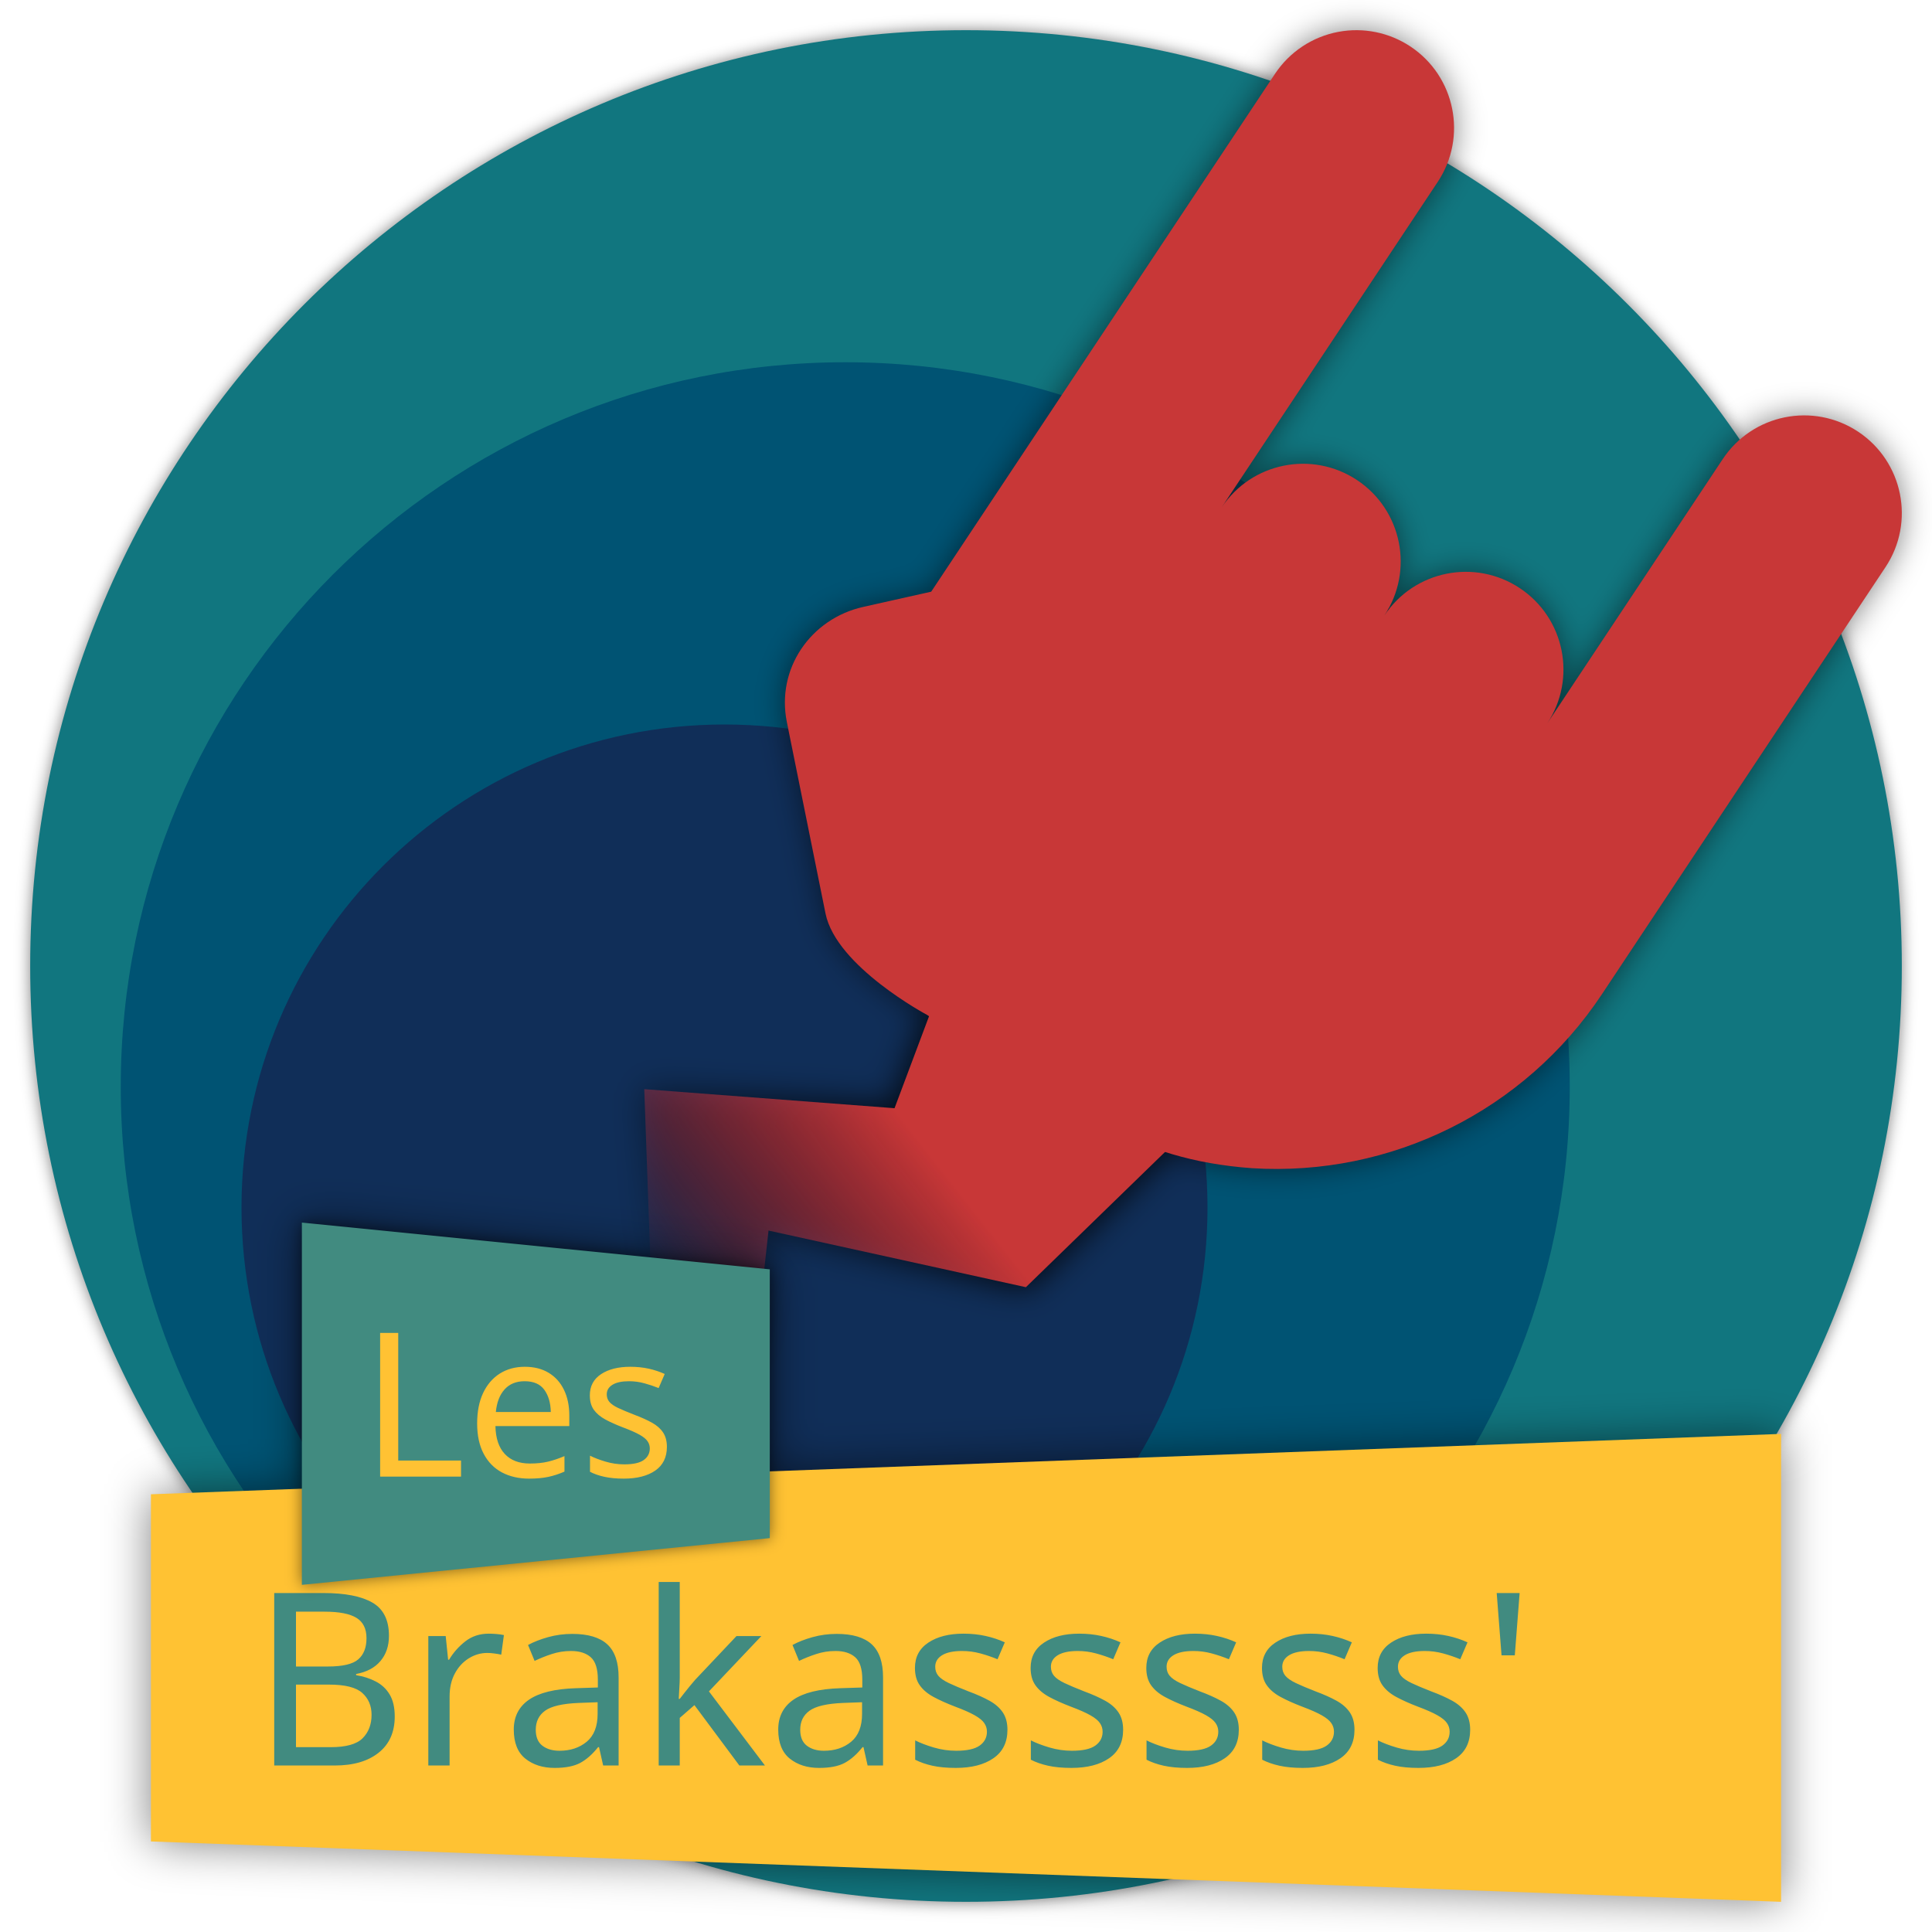
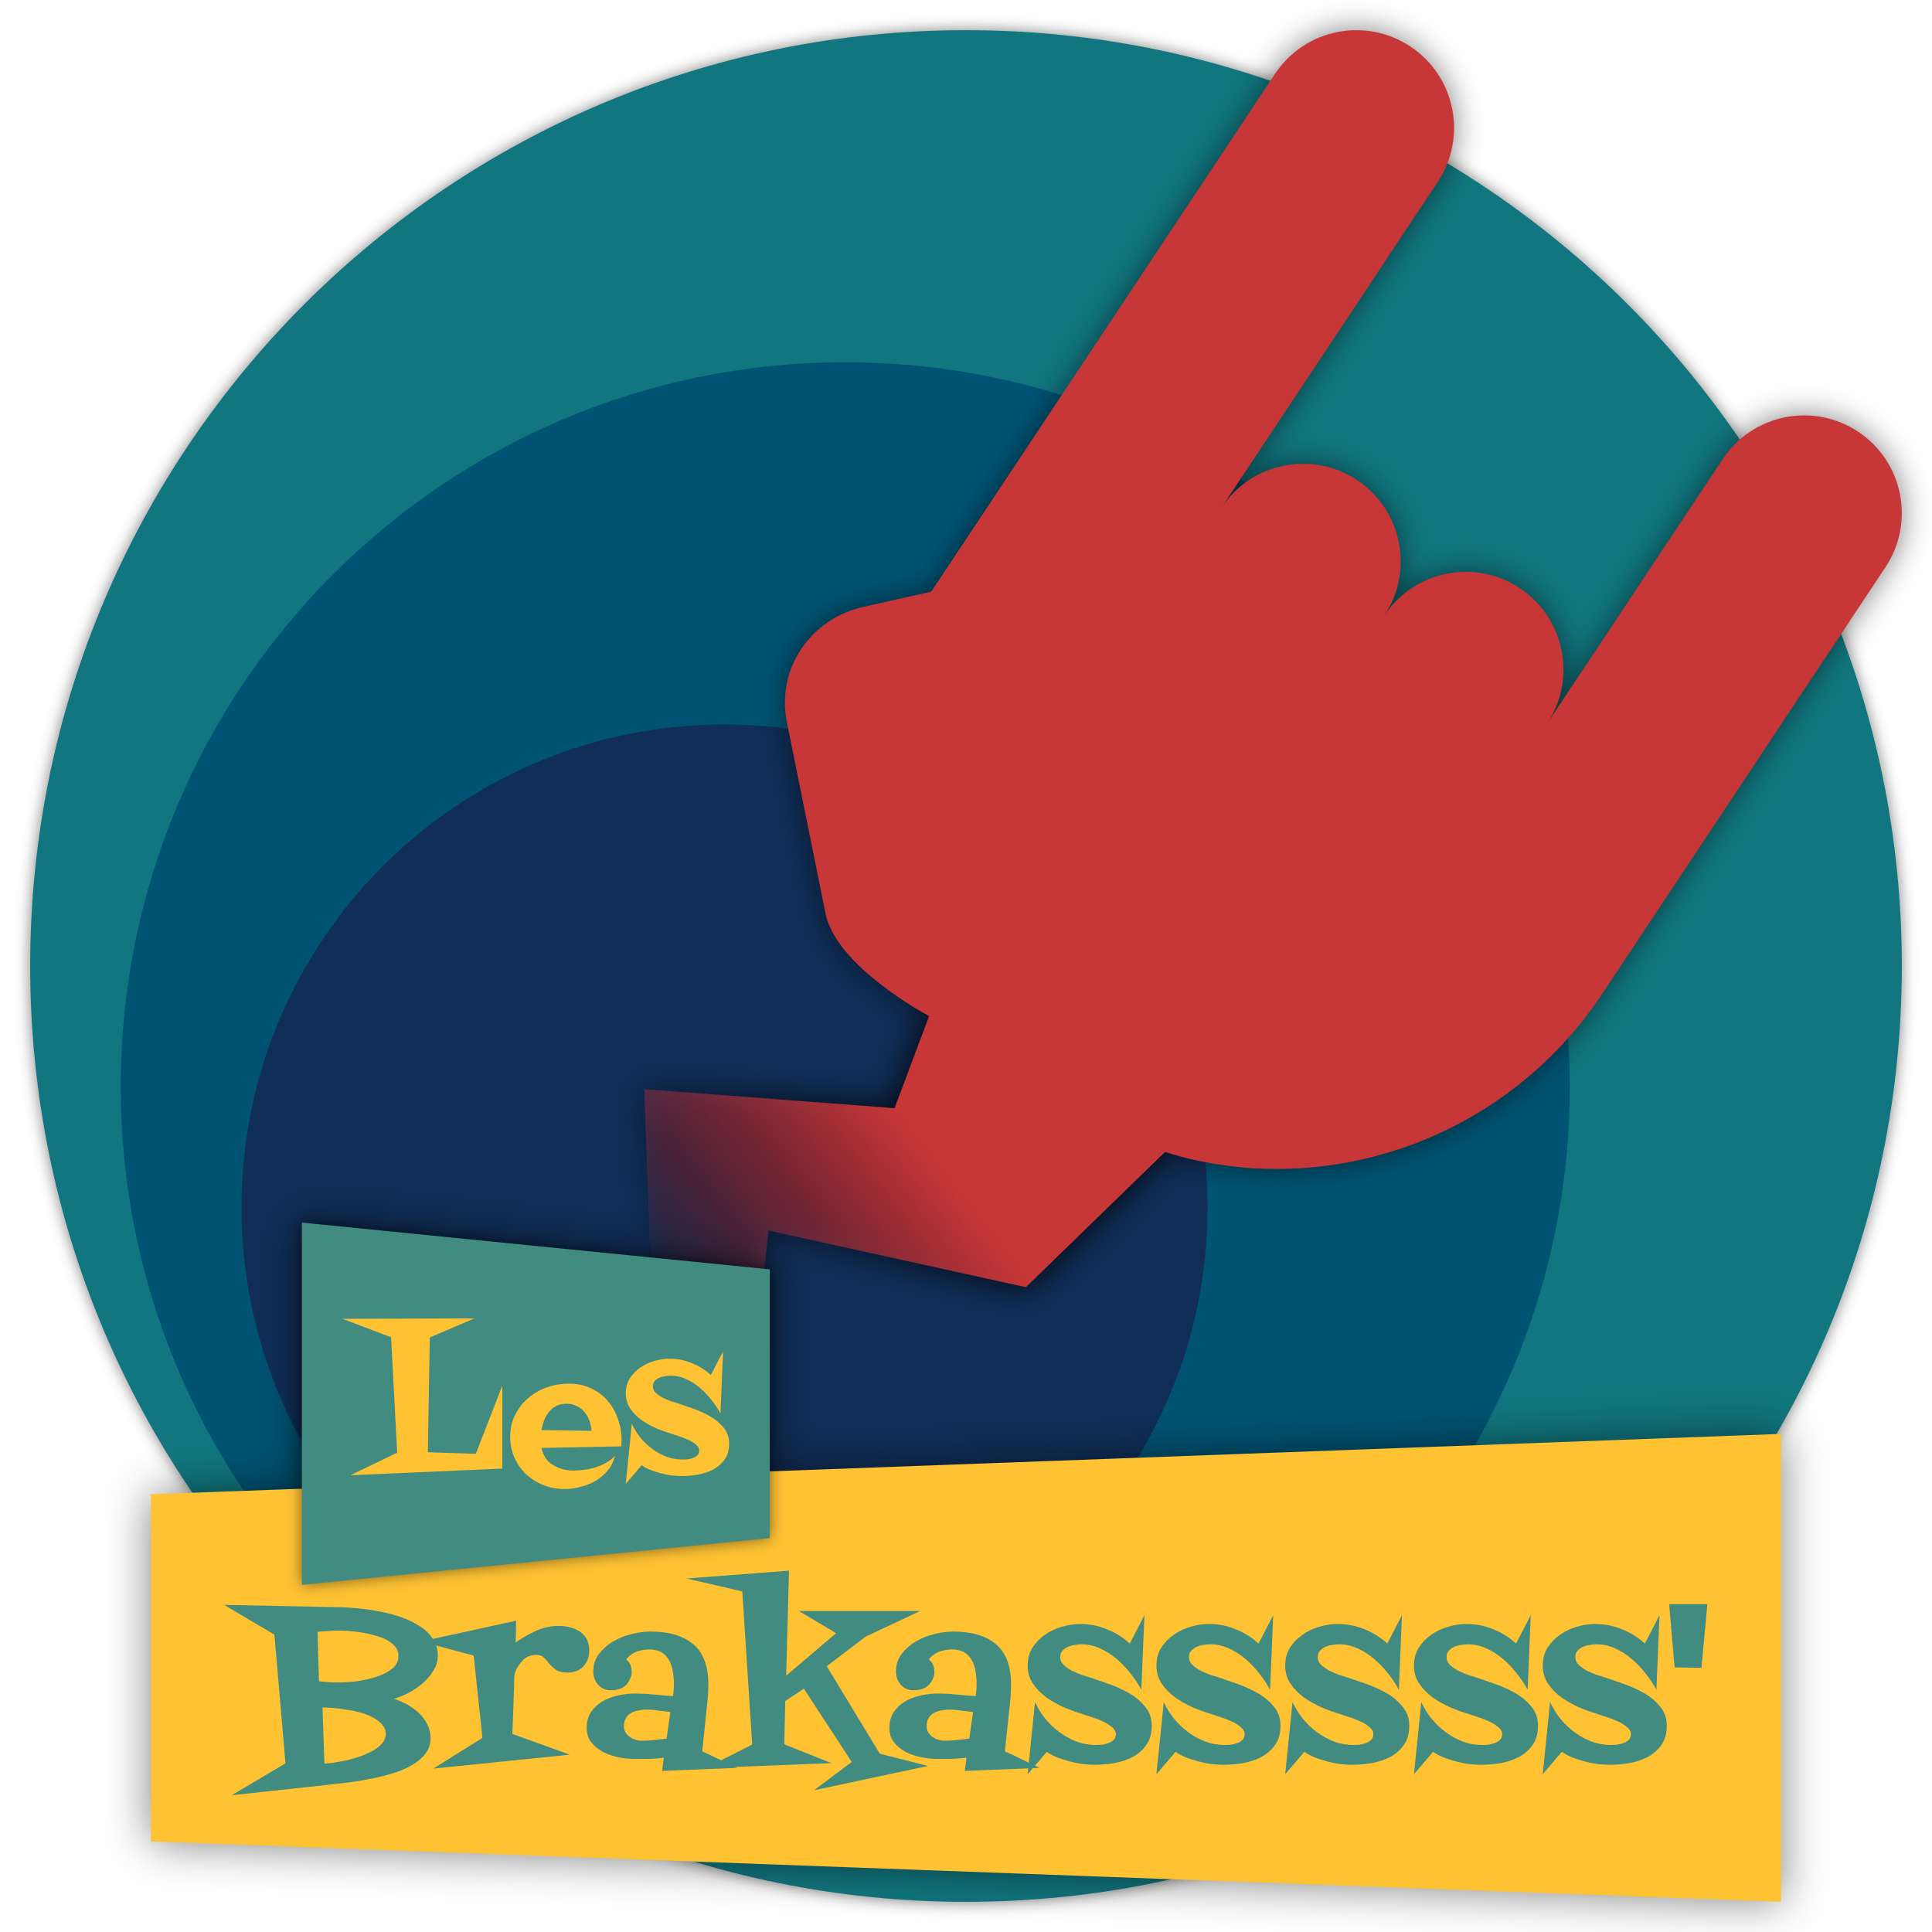
- <svg xmlns="http://www.w3.org/2000/svg" xmlns:xlink="http://www.w3.org/1999/xlink" width="512" height="512" viewBox="0 0 512 512" version="1.1" id="svg8">
+ <svg xmlns="http://www.w3.org/2000/svg" xmlns:xlink="http://www.w3.org/1999/xlink" id="svg8" version="1.1" viewBox="0 0 512 512" height="512" width="512">
  <defs id="defs2">
    <linearGradient id="linearGradient1096">
-       <stop style="stop-color:#c83737;stop-opacity:1" offset="0" id="stop1092" />
-       <stop style="stop-color:#ba293d;stop-opacity:0;" offset="1" id="stop1094" />
+       <stop id="stop1092" offset="0" style="stop-color:#c83737;stop-opacity:1" />
+       <stop id="stop1094" offset="1" style="stop-color:#ba293d;stop-opacity:0;" />
    </linearGradient>
-     <linearGradient xlink:href="#linearGradient1096" id="linearGradient1098" x1="237.06" y1="293.69" x2="172.718" y2="344.322" gradientUnits="userSpaceOnUse" />
-     <filter style="color-interpolation-filters:sRGB" id="elevation-2">
-       <feFlood flood-opacity="0.5" flood-color="rgb(0,0,0)" result="flood" id="feFlood1161" />
-       <feComposite in="flood" in2="SourceGraphic" operator="in" result="composite1" id="feComposite1163" />
-       <feGaussianBlur in="composite1" stdDeviation="2" result="blur" id="feGaussianBlur1165" />
-       <feOffset dx="1.38778e-016" dy="2.77556e-017" result="offset" id="feOffset1167" />
-       <feComposite in="SourceGraphic" in2="offset" operator="over" result="composite2" id="feComposite1169" />
+     <linearGradient gradientUnits="userSpaceOnUse" y2="344.322" x2="172.718" y1="293.69" x1="237.06" id="linearGradient1098" xlink:href="#linearGradient1096" />
+     <filter id="elevation-2" style="color-interpolation-filters:sRGB">
+       <feFlood id="feFlood1161" result="flood" flood-color="rgb(0,0,0)" flood-opacity="0.5" />
+       <feComposite id="feComposite1163" result="composite1" operator="in" in2="SourceGraphic" in="flood" />
+       <feGaussianBlur id="feGaussianBlur1165" result="blur" stdDeviation="2" in="composite1" />
+       <feOffset id="feOffset1167" result="offset" dy="2.77556e-017" dx="1.38778e-016" />
+       <feComposite id="feComposite1169" result="composite2" operator="over" in2="offset" in="SourceGraphic" />
    </filter>
-     <filter style="color-interpolation-filters:sRGB" id="elevation-4">
-       <feFlood flood-opacity="0.5" flood-color="rgb(0,0,0)" result="flood" id="feFlood1197" />
-       <feComposite in="flood" in2="SourceGraphic" operator="in" result="composite1" id="feComposite1199" />
-       <feGaussianBlur in="composite1" stdDeviation="4" result="blur" id="feGaussianBlur1201" />
-       <feOffset dx="1.38778e-016" dy="2.77556e-017" result="offset" id="feOffset1203" />
-       <feComposite in="SourceGraphic" in2="offset" operator="over" result="composite2" id="feComposite1205" />
+     <filter id="elevation-4" style="color-interpolation-filters:sRGB">
+       <feFlood id="feFlood1197" result="flood" flood-color="rgb(0,0,0)" flood-opacity="0.5" />
+       <feComposite id="feComposite1199" result="composite1" operator="in" in2="SourceGraphic" in="flood" />
+       <feGaussianBlur id="feGaussianBlur1201" result="blur" stdDeviation="4" in="composite1" />
+       <feOffset id="feOffset1203" result="offset" dy="2.77556e-017" dx="1.38778e-016" />
+       <feComposite id="feComposite1205" result="composite2" operator="over" in2="offset" in="SourceGraphic" />
    </filter>
-     <filter style="color-interpolation-filters:sRGB" id="elevation-6">
-       <feFlood flood-opacity="0.5" flood-color="rgb(0,0,0)" result="flood" id="feFlood1221" />
-       <feComposite in="flood" in2="SourceGraphic" operator="in" result="composite1" id="feComposite1223" />
-       <feGaussianBlur in="composite1" stdDeviation="6" result="blur" id="feGaussianBlur1225" />
-       <feOffset dx="1.38778e-016" dy="2.77556e-017" result="offset" id="feOffset1227" />
-       <feComposite in="SourceGraphic" in2="offset" operator="over" result="composite2" id="feComposite1229" />
+     <filter id="elevation-6" style="color-interpolation-filters:sRGB">
+       <feFlood id="feFlood1221" result="flood" flood-color="rgb(0,0,0)" flood-opacity="0.5" />
+       <feComposite id="feComposite1223" result="composite1" operator="in" in2="SourceGraphic" in="flood" />
+       <feGaussianBlur id="feGaussianBlur1225" result="blur" stdDeviation="6" in="composite1" />
+       <feOffset id="feOffset1227" result="offset" dy="2.77556e-017" dx="1.38778e-016" />
+       <feComposite id="feComposite1229" result="composite2" operator="over" in2="offset" in="SourceGraphic" />
    </filter>
  </defs>
-   <g id="background" style="filter:url(#elevation-2)">
-     <circle r="248" cy="256" cx="256" id="circle-1" style="fill:#11767f;fill-opacity:1;stroke:none;stroke-width:8;stroke-linecap:round;stroke-linejoin:round;stroke-miterlimit:4;stroke-dasharray:none;stroke-opacity:1;paint-order:markers stroke fill" />
-     <circle r="192" cy="288" cx="224" id="circle-2" style="fill:#005373;fill-opacity:1;stroke:none;stroke-width:8;stroke-linecap:round;stroke-linejoin:round;stroke-miterlimit:4;stroke-dasharray:none;stroke-opacity:1;paint-order:markers stroke fill" />
-     <circle r="128" cy="320" cx="192" id="circle-3" style="fill:#102e58;fill-opacity:1;stroke:none;stroke-width:8;stroke-linecap:round;stroke-linejoin:round;stroke-miterlimit:4;stroke-dasharray:none;stroke-opacity:1;paint-order:markers stroke fill" />
+   <g style="filter:url(#elevation-2)" id="background">
+     <circle style="fill:#11767f;fill-opacity:1;stroke:none;stroke-width:8;stroke-linecap:round;stroke-linejoin:round;stroke-miterlimit:4;stroke-dasharray:none;stroke-opacity:1;paint-order:markers stroke fill" id="circle-1" cx="256" cy="256" r="248" />
+     <circle style="fill:#005373;fill-opacity:1;stroke:none;stroke-width:8;stroke-linecap:round;stroke-linejoin:round;stroke-miterlimit:4;stroke-dasharray:none;stroke-opacity:1;paint-order:markers stroke fill" id="circle-2" cx="224" cy="288" r="192" />
+     <circle style="fill:#102e58;fill-opacity:1;stroke:none;stroke-width:8;stroke-linecap:round;stroke-linejoin:round;stroke-miterlimit:4;stroke-dasharray:none;stroke-opacity:1;paint-order:markers stroke fill" id="circle-3" cx="192" cy="320" r="128" />
  </g>
-   <g id="brakasssss-horns" style="filter:url(#elevation-4)">
-     <path id="arm" d="m 249.151,261.457 64.196,39.352 -41.475,40.313 -68.203,-15.007 -3.598,32.562 -48.084,26.064 -14.356,-14.356 35.087,-26.064 -1.983,-55.682 66.326,5.05 z" style="fill:url(#linearGradient1098);fill-opacity:1;stroke:none;stroke-width:8.664;stroke-linecap:round;stroke-linejoin:round;stroke-miterlimit:4;stroke-dasharray:none;stroke-opacity:1;paint-order:markers stroke fill;filter:url(#elevation-4)" />
-     <path id="hand" d="m 354.697,8.441 a 25.887,25.887 0 0 0 -16.811,11.126 l -57.272,86.268 -33.837,50.965 -18.009,4.034 c -13.994,3.137 -23.089,16.442 -20.249,30.5 l 10.25,50.749 c 2.839,14.058 26.901,26.87 26.901,26.87 38.414,25.504 55.073,38.364 86.102,40.634 36.922,2.31 72.272,-15.254 92.734,-46.074 l 28.636,-43.132 46.537,-70.089 a 25.887,25.887 0 0 0 -7.248,-35.884 25.887,25.887 0 0 0 -35.884,7.248 l -46.537,70.089 a 25.887,25.887 0 0 0 -7.248,-35.884 25.887,25.887 0 0 0 -35.884,7.248 25.887,25.887 0 0 0 -7.248,-35.884 25.887,25.887 0 0 0 -35.884,7.248 L 381.018,48.203 A 25.887,25.887 0 0 0 373.77,12.319 25.887,25.887 0 0 0 354.697,8.441 Z" style="fill:#c83737;fill-opacity:1;stroke:none;stroke-width:6.472;stroke-linecap:round;stroke-linejoin:round;stroke-miterlimit:4;stroke-dasharray:none;stroke-opacity:1;paint-order:markers stroke fill" />
+   <g style="filter:url(#elevation-4)" id="brakasssss-horns">
+     <path style="fill:url(#linearGradient1098);fill-opacity:1;stroke:none;stroke-width:8.664;stroke-linecap:round;stroke-linejoin:round;stroke-miterlimit:4;stroke-dasharray:none;stroke-opacity:1;paint-order:markers stroke fill;filter:url(#elevation-4)" d="m 249.151,261.457 64.196,39.352 -41.475,40.313 -68.203,-15.007 -3.598,32.562 -48.084,26.064 -14.356,-14.356 35.087,-26.064 -1.983,-55.682 66.326,5.05 z" id="arm" />
+     <path style="fill:#c83737;fill-opacity:1;stroke:none;stroke-width:6.472;stroke-linecap:round;stroke-linejoin:round;stroke-miterlimit:4;stroke-dasharray:none;stroke-opacity:1;paint-order:markers stroke fill" d="m 354.697,8.441 a 25.887,25.887 0 0 0 -16.811,11.126 l -57.272,86.268 -33.837,50.965 -18.009,4.034 c -13.994,3.137 -23.089,16.442 -20.249,30.5 l 10.25,50.749 c 2.839,14.058 26.901,26.87 26.901,26.87 38.414,25.504 55.073,38.364 86.102,40.634 36.922,2.31 72.272,-15.254 92.734,-46.074 l 28.636,-43.132 46.537,-70.089 a 25.887,25.887 0 0 0 -7.248,-35.884 25.887,25.887 0 0 0 -35.884,7.248 l -46.537,70.089 a 25.887,25.887 0 0 0 -7.248,-35.884 25.887,25.887 0 0 0 -35.884,7.248 25.887,25.887 0 0 0 -7.248,-35.884 25.887,25.887 0 0 0 -35.884,7.248 L 381.018,48.203 A 25.887,25.887 0 0 0 373.77,12.319 25.887,25.887 0 0 0 354.697,8.441 Z" id="hand" />
  </g>
-   <g id="band-name" style="filter:url(#elevation-6)">
-     <path id="brakasssss-frame" d="M 40,396 472,380 V 504 L 40,488 Z" style="fill:#ffc233;fill-opacity:1;stroke:none;stroke-width:8.036;stroke-linecap:round;stroke-linejoin:round;stroke-miterlimit:4;stroke-dasharray:none;stroke-opacity:1;paint-order:markers stroke fill" />
-     <text id="brakasssss-text" y="467.875" x="66.469" style="font-style:normal;font-variant:normal;font-weight:normal;font-stretch:normal;font-size:64px;line-height:1.25px;font-family:'Fontdiner Swanky';-inkscape-font-specification:'Fontdiner Swanky';letter-spacing:0px;word-spacing:0px;fill:#418b80;fill-opacity:1;stroke:none" xml:space="preserve">
-       <tspan y="467.875" x="66.469" id="tspan1141">Brakasssss'</tspan>
-     </text>
-     <path id="les-frame" d="M 204,336.387 80,324 v 96 l 124,-12.387 z" style="fill:#418b80;fill-opacity:1;stroke:none;stroke-width:3.563;stroke-linecap:round;stroke-linejoin:round;stroke-miterlimit:4;stroke-dasharray:none;stroke-opacity:1;paint-order:markers stroke fill;filter:url(#elevation-2)" />
-     <text id="les-text" y="391.323" x="95.568" style="font-style:normal;font-variant:normal;font-weight:normal;font-stretch:normal;font-size:64px;line-height:1.25px;font-family:'Fontdiner Swanky';-inkscape-font-specification:'Fontdiner Swanky';letter-spacing:0px;word-spacing:0px;fill:#ffc233;fill-opacity:1;stroke:none" xml:space="preserve">
-       <tspan style="font-size:53.333px" y="391.323" x="95.568" id="tspan1137">Les</tspan>
-     </text>
+   <g style="filter:url(#elevation-6)" id="band-name">
+     <path style="fill:#ffc233;fill-opacity:1;stroke:none;stroke-width:8.036;stroke-linecap:round;stroke-linejoin:round;stroke-miterlimit:4;stroke-dasharray:none;stroke-opacity:1;paint-order:markers stroke fill" d="M 40,396 472,380 V 504 L 40,488 Z" id="brakasssss-frame" />
+     <g style="font-style:normal;font-variant:normal;font-weight:normal;font-stretch:normal;font-size:64px;line-height:1.25px;font-family:'Fontdiner Swanky';-inkscape-font-specification:'Fontdiner Swanky';letter-spacing:0px;word-spacing:0px;fill:#418b80;fill-opacity:1;stroke:none" id="brakasssss-text" aria-label="Brakasssss'">
+       <path id="path872" d="m 116.031,438.812 q 0,2.062 -1.188,3.938 -1.125,1.875 -2.875,3.375 -1.75,1.5 -3.812,2.562 -2.062,1.062 -3.812,1.5 1.75,0.562 3.5,1.5 1.75,0.938 3.125,2.25 1.438,1.312 2.25,3 0.875,1.688 0.875,3.75 0,2.5 -1.562,4.312 -1.5,1.812 -4,3.125 -2.438,1.312 -5.5,2.125 -3,0.875 -6.062,1.375 -3,0.562 -5.688,0.875 -2.688,0.312 -4.375,0.5 l -25.5,2.75 14.25,-8.438 -2.938,-34.125 -13.312,-7.875 31.125,0.625 q 1.875,0.062 4.5,0.312 2.688,0.25 5.5,0.812 2.812,0.5 5.562,1.438 2.812,0.938 5,2.375 2.25,1.375 3.562,3.375 1.375,1.938 1.375,4.562 z m -10.438,0 q 0,-1.438 -0.875,-2.438 -0.875,-1.062 -2.312,-1.812 -1.438,-0.75 -3.188,-1.188 -1.688,-0.5 -3.438,-0.75 -1.75,-0.312 -3.25,-0.375 -1.5,-0.125 -2.438,-0.125 -1.5,0 -3,0.125 -1.5,0.062 -2.938,0.188 l 0.375,13.125 q 1.312,0.125 2.625,0.25 1.375,0.062 2.688,0.062 1.5,0 4.125,-0.25 2.625,-0.312 5.188,-1.062 2.625,-0.75 4.5,-2.125 1.938,-1.375 1.938,-3.625 z m -3.375,20.688 q 0,-1.438 -1,-2.5 -0.938,-1.125 -2.438,-1.875 -1.5,-0.812 -3.375,-1.312 -1.875,-0.5 -3.75,-0.75 -1.812,-0.312 -3.438,-0.438 -1.562,-0.125 -2.562,-0.125 h -0.188 l 0.5,14.875 q 0.938,-0.062 2.5,-0.25 1.625,-0.25 3.438,-0.625 1.812,-0.438 3.625,-1.062 1.875,-0.688 3.312,-1.5 1.5,-0.875 2.438,-1.938 0.938,-1.125 0.938,-2.5 z" />
+       <path id="path874" d="m 156.156,437.375 q 0,2.562 -1.562,4.25 -1.562,1.625 -4.188,1.625 -1.938,0 -3,-0.688 -1.062,-0.75 -1.812,-1.625 -0.688,-0.938 -1.438,-1.625 -0.688,-0.75 -2,-0.75 -2.312,0 -3.688,1.5 -1.375,1.438 -2.062,3.438 -0.062,0.125 -0.125,1.188 0,1.062 -0.062,2.688 -0.062,1.625 -0.125,3.562 -0.062,1.938 -0.125,3.688 -0.062,1.75 -0.125,3.125 -0.062,1.312 -0.062,1.75 l 15.188,5.5 -36.125,3.688 q 3.25,-2.062 6.5,-4.062 3.25,-2.062 6.5,-4.062 l -2.312,-21.812 -13.938,-3.75 25.188,-5.5 -0.125,5.75 q 2.625,-1.812 5.375,-3.062 2.812,-1.312 6.188,-1.312 1.125,0 2.312,0.25 1.188,0.25 2.25,0.75 1.062,0.5 1.875,1.375 0.812,0.812 1.188,2 0.312,1.125 0.312,2.125 z" />
+       <path id="path876" d="m 195.281,468.5 -19.812,0.812 0.438,-3.5 q -2,0.25 -4,0.312 -2,0 -4,0 -1.812,0 -4,-0.438 -2.188,-0.438 -4.062,-1.375 -1.875,-1 -3.125,-2.562 -1.25,-1.562 -1.25,-3.812 0,-2.5 1.188,-4.25 1.188,-1.75 3,-2.812 1.875,-1.062 4.125,-1.562 2.25,-0.5 4.375,-0.5 2.625,0 5.125,0.25 2.5,0.25 5.062,0.438 0.125,-0.812 0.188,-1.625 0.062,-0.875 0.062,-1.75 0,-1.688 -0.312,-3.312 -0.25,-1.625 -1,-2.875 -0.688,-1.312 -2,-2.062 -1.25,-0.75 -3.25,-0.75 -1.875,0 -3.438,0.625 -1.5,0.562 -2.688,2 0.875,0.688 1.188,1.562 0.312,0.812 0.312,1.875 v 0.375 q -0.938,4.375 -5.5,4.375 -2.062,0 -3.375,-1.438 -1.312,-1.5 -1.312,-3.5 0,-2.75 1.562,-4.75 1.562,-2 3.812,-3.312 2.312,-1.312 4.938,-1.938 2.688,-0.625 4.938,-0.625 7.188,0 11.188,3.312 4.062,3.312 4.062,10.812 0,0.812 -0.062,1.625 0,0.812 -0.062,1.625 l -1.5,14.375 q 2.375,1.062 4.625,2.188 2.25,1.125 4.562,2.188 z m -17.625,-14.812 q -1.625,-0.188 -3.25,-0.375 -1.625,-0.25 -3.25,-0.25 -1.062,0 -2.125,0.25 -1,0.188 -1.875,0.688 -0.812,0.5 -1.312,1.375 -0.5,0.812 -0.5,2.062 0,0.938 0.438,1.688 0.438,0.688 1.125,1.188 0.75,0.5 1.562,0.75 0.875,0.25 1.688,0.25 1.625,0 3.25,-0.188 1.688,-0.188 3.25,-0.375 z" />
+       <path id="path878" d="m 245.906,468 -30.188,6.438 10,-7.5 -12.688,-19.438 -4.938,3.312 -0.25,11.438 12.5,5 -33.312,1.312 12.312,-6.25 -2.625,-40.562 -14.75,-3.438 27.125,-2.062 -0.75,27.812 13.25,-11.25 -9.875,-5.875 h 32.125 l -14.375,6.75 -10.375,7.875 14.062,23.188 z" />
+       <path id="path880" d="m 275.5,468.5 -19.812,0.812 0.438,-3.5 q -2,0.25 -4,0.312 -2,0 -4,0 -1.812,0 -4,-0.438 -2.188,-0.438 -4.062,-1.375 -1.875,-1 -3.125,-2.562 -1.25,-1.562 -1.25,-3.812 0,-2.5 1.188,-4.25 1.188,-1.75 3,-2.812 1.875,-1.062 4.125,-1.562 2.25,-0.5 4.375,-0.5 2.625,0 5.125,0.25 2.5,0.25 5.062,0.438 0.125,-0.812 0.188,-1.625 0.062,-0.875 0.062,-1.75 0,-1.688 -0.312,-3.312 -0.25,-1.625 -1,-2.875 -0.688,-1.312 -2,-2.062 -1.25,-0.75 -3.25,-0.75 -1.875,0 -3.438,0.625 -1.5,0.562 -2.688,2 0.875,0.688 1.188,1.562 0.312,0.812 0.312,1.875 v 0.375 q -0.938,4.375 -5.5,4.375 -2.062,0 -3.375,-1.438 -1.312,-1.5 -1.312,-3.5 0,-2.75 1.562,-4.75 1.562,-2 3.812,-3.312 2.312,-1.312 4.938,-1.938 2.688,-0.625 4.938,-0.625 7.188,0 11.188,3.312 4.062,3.312 4.062,10.812 0,0.812 -0.062,1.625 0,0.812 -0.062,1.625 l -1.5,14.375 q 2.375,1.062 4.625,2.188 2.25,1.125 4.562,2.188 z m -17.625,-14.812 q -1.625,-0.188 -3.25,-0.375 -1.625,-0.25 -3.25,-0.25 -1.062,0 -2.125,0.25 -1,0.188 -1.875,0.688 -0.812,0.5 -1.312,1.375 -0.5,0.812 -0.5,2.062 0,0.938 0.438,1.688 0.438,0.688 1.125,1.188 0.75,0.5 1.562,0.75 0.875,0.25 1.688,0.25 1.625,0 3.25,-0.188 1.688,-0.188 3.25,-0.375 z" />
+       <path id="path882" d="m 305.219,457.312 q 0,3.125 -1.438,5.125 -1.438,2 -3.625,3.188 -2.188,1.125 -4.875,1.625 -2.688,0.438 -5.188,0.438 -1.438,0 -3.188,-0.188 -1.688,-0.25 -3.375,-0.688 -1.688,-0.438 -3.312,-1.062 -1.562,-0.625 -2.812,-1.5 l -5.062,5.938 1.938,-19.125 q 1.062,2.312 2.688,4.375 1.688,2.062 3.812,3.625 2.125,1.562 4.562,2.5 2.438,0.875 5.062,0.875 0.688,0 1.562,-0.062 0.938,-0.125 1.75,-0.438 0.875,-0.312 1.438,-0.875 0.562,-0.562 0.562,-1.5 0,-1.062 -1.125,-1.938 -1.125,-0.938 -2.625,-1.562 -1.5,-0.688 -3,-1.125 -1.5,-0.5 -2.25,-0.75 -2.125,-0.625 -4.688,-1.688 -2.5,-1.125 -4.688,-2.625 -2.125,-1.562 -3.562,-3.625 -1.438,-2.125 -1.438,-4.875 0,-2.625 1.25,-4.688 1.312,-2.062 3.312,-3.438 2,-1.438 4.438,-2.125 2.5,-0.75 4.875,-0.75 3.75,0 7.062,1.375 3.375,1.312 6.125,3.812 l 3.875,-7.5 -0.812,19.75 q -1.125,-2.125 -2.812,-4.25 -1.688,-2.188 -3.75,-3.938 -2.062,-1.75 -4.438,-2.812 -2.375,-1.062 -4.938,-1.062 -0.75,0 -1.75,0.188 -0.938,0.125 -1.812,0.5 -0.812,0.375 -1.438,1.062 -0.562,0.625 -0.562,1.625 0,1.188 0.875,2.062 0.938,0.875 2.188,1.562 1.312,0.625 2.625,1.125 1.375,0.438 2.25,0.688 2.25,0.75 5.062,1.75 2.812,1 5.312,2.438 2.5,1.438 4.188,3.562 1.75,2.062 1.75,5 z" />
+       <path id="path884" d="m 339.344,457.312 q 0,3.125 -1.438,5.125 -1.438,2 -3.625,3.188 -2.188,1.125 -4.875,1.625 -2.688,0.438 -5.188,0.438 -1.438,0 -3.188,-0.188 -1.688,-0.25 -3.375,-0.688 -1.688,-0.438 -3.312,-1.062 -1.562,-0.625 -2.812,-1.5 l -5.062,5.938 1.938,-19.125 q 1.062,2.312 2.688,4.375 1.688,2.062 3.812,3.625 2.125,1.562 4.562,2.5 2.438,0.875 5.062,0.875 0.688,0 1.562,-0.062 0.938,-0.125 1.75,-0.438 0.875,-0.312 1.438,-0.875 0.562,-0.562 0.562,-1.5 0,-1.062 -1.125,-1.938 -1.125,-0.938 -2.625,-1.562 -1.5,-0.688 -3,-1.125 -1.5,-0.5 -2.25,-0.75 -2.125,-0.625 -4.688,-1.688 -2.5,-1.125 -4.688,-2.625 -2.125,-1.562 -3.562,-3.625 -1.438,-2.125 -1.438,-4.875 0,-2.625 1.25,-4.688 1.312,-2.062 3.312,-3.438 2,-1.438 4.438,-2.125 2.5,-0.75 4.875,-0.75 3.75,0 7.062,1.375 3.375,1.312 6.125,3.812 l 3.875,-7.5 -0.812,19.75 q -1.125,-2.125 -2.812,-4.25 -1.688,-2.188 -3.75,-3.938 -2.062,-1.75 -4.438,-2.812 -2.375,-1.062 -4.938,-1.062 -0.75,0 -1.75,0.188 -0.938,0.125 -1.812,0.5 -0.812,0.375 -1.438,1.062 -0.562,0.625 -0.562,1.625 0,1.188 0.875,2.062 0.938,0.875 2.188,1.562 1.312,0.625 2.625,1.125 1.375,0.438 2.25,0.688 2.25,0.75 5.062,1.75 2.812,1 5.312,2.438 2.5,1.438 4.188,3.562 1.75,2.062 1.75,5 z" />
+       <path id="path886" d="m 373.469,457.312 q 0,3.125 -1.438,5.125 -1.438,2 -3.625,3.188 -2.188,1.125 -4.875,1.625 -2.688,0.438 -5.188,0.438 -1.438,0 -3.188,-0.188 -1.688,-0.25 -3.375,-0.688 -1.688,-0.438 -3.312,-1.062 -1.562,-0.625 -2.812,-1.5 l -5.062,5.938 1.938,-19.125 q 1.062,2.312 2.688,4.375 1.688,2.062 3.812,3.625 2.125,1.562 4.562,2.5 2.438,0.875 5.062,0.875 0.688,0 1.562,-0.062 0.938,-0.125 1.75,-0.438 0.875,-0.312 1.438,-0.875 0.562,-0.562 0.562,-1.5 0,-1.062 -1.125,-1.938 -1.125,-0.938 -2.625,-1.562 -1.5,-0.688 -3,-1.125 -1.5,-0.5 -2.25,-0.75 -2.125,-0.625 -4.688,-1.688 -2.5,-1.125 -4.688,-2.625 -2.125,-1.562 -3.562,-3.625 -1.438,-2.125 -1.438,-4.875 0,-2.625 1.25,-4.688 1.312,-2.062 3.312,-3.438 2,-1.438 4.438,-2.125 2.5,-0.75 4.875,-0.75 3.75,0 7.062,1.375 3.375,1.312 6.125,3.812 l 3.875,-7.5 -0.812,19.75 q -1.125,-2.125 -2.812,-4.25 -1.688,-2.188 -3.75,-3.938 -2.062,-1.75 -4.438,-2.812 -2.375,-1.062 -4.938,-1.062 -0.75,0 -1.75,0.188 -0.938,0.125 -1.812,0.5 -0.812,0.375 -1.438,1.062 -0.562,0.625 -0.562,1.625 0,1.188 0.875,2.062 0.938,0.875 2.188,1.562 1.312,0.625 2.625,1.125 1.375,0.438 2.25,0.688 2.25,0.75 5.062,1.75 2.812,1 5.312,2.438 2.5,1.438 4.188,3.562 1.75,2.062 1.75,5 z" />
+       <path id="path888" d="m 407.594,457.312 q 0,3.125 -1.438,5.125 -1.438,2 -3.625,3.188 -2.188,1.125 -4.875,1.625 -2.688,0.438 -5.188,0.438 -1.438,0 -3.188,-0.188 -1.688,-0.25 -3.375,-0.688 -1.688,-0.438 -3.312,-1.062 -1.562,-0.625 -2.812,-1.5 l -5.062,5.938 1.938,-19.125 q 1.062,2.312 2.688,4.375 1.688,2.062 3.812,3.625 2.125,1.562 4.562,2.5 2.438,0.875 5.062,0.875 0.688,0 1.562,-0.062 0.938,-0.125 1.75,-0.438 0.875,-0.312 1.438,-0.875 0.562,-0.562 0.562,-1.5 0,-1.062 -1.125,-1.938 -1.125,-0.938 -2.625,-1.562 -1.5,-0.688 -3,-1.125 -1.5,-0.5 -2.25,-0.75 -2.125,-0.625 -4.688,-1.688 -2.5,-1.125 -4.688,-2.625 -2.125,-1.562 -3.562,-3.625 -1.438,-2.125 -1.438,-4.875 0,-2.625 1.25,-4.688 1.312,-2.062 3.312,-3.438 2,-1.438 4.438,-2.125 2.5,-0.75 4.875,-0.75 3.75,0 7.062,1.375 3.375,1.312 6.125,3.812 l 3.875,-7.5 -0.812,19.75 q -1.125,-2.125 -2.812,-4.25 -1.688,-2.188 -3.75,-3.938 -2.062,-1.75 -4.438,-2.812 -2.375,-1.062 -4.938,-1.062 -0.75,0 -1.75,0.188 -0.938,0.125 -1.812,0.5 -0.812,0.375 -1.438,1.062 -0.562,0.625 -0.562,1.625 0,1.188 0.875,2.062 0.938,0.875 2.188,1.562 1.312,0.625 2.625,1.125 1.375,0.438 2.25,0.688 2.25,0.75 5.062,1.75 2.812,1 5.312,2.438 2.5,1.438 4.188,3.562 1.75,2.062 1.75,5 z" />
+       <path id="path890" d="m 441.719,457.312 q 0,3.125 -1.438,5.125 -1.438,2 -3.625,3.188 -2.188,1.125 -4.875,1.625 -2.688,0.438 -5.188,0.438 -1.438,0 -3.188,-0.188 -1.688,-0.25 -3.375,-0.688 -1.688,-0.438 -3.312,-1.062 -1.562,-0.625 -2.812,-1.5 l -5.062,5.938 1.938,-19.125 q 1.062,2.312 2.688,4.375 1.688,2.062 3.812,3.625 2.125,1.562 4.562,2.5 2.438,0.875 5.062,0.875 0.688,0 1.562,-0.062 0.938,-0.125 1.75,-0.438 0.875,-0.312 1.438,-0.875 0.562,-0.562 0.562,-1.5 0,-1.062 -1.125,-1.938 -1.125,-0.938 -2.625,-1.562 -1.5,-0.688 -3,-1.125 -1.5,-0.5 -2.25,-0.75 -2.125,-0.625 -4.688,-1.688 -2.5,-1.125 -4.688,-2.625 -2.125,-1.562 -3.562,-3.625 -1.438,-2.125 -1.438,-4.875 0,-2.625 1.25,-4.688 1.312,-2.062 3.312,-3.438 2,-1.438 4.438,-2.125 2.5,-0.75 4.875,-0.75 3.75,0 7.062,1.375 3.375,1.312 6.125,3.812 l 3.875,-7.5 -0.812,19.75 q -1.125,-2.125 -2.812,-4.25 -1.688,-2.188 -3.75,-3.938 -2.062,-1.75 -4.438,-2.812 -2.375,-1.062 -4.938,-1.062 -0.75,0 -1.75,0.188 -0.938,0.125 -1.812,0.5 -0.812,0.375 -1.438,1.062 -0.562,0.625 -0.562,1.625 0,1.188 0.875,2.062 0.938,0.875 2.188,1.562 1.312,0.625 2.625,1.125 1.375,0.438 2.25,0.688 2.25,0.75 5.062,1.75 2.812,1 5.312,2.438 2.5,1.438 4.188,3.562 1.75,2.062 1.75,5 z" />
+       <path id="path892" d="m 452.469,425.125 -1.562,16.875 -7.125,-0.125 -1.438,-16.75 z" />
+     </g>
+     <path style="fill:#418b80;fill-opacity:1;stroke:none;stroke-width:3.563;stroke-linecap:round;stroke-linejoin:round;stroke-miterlimit:4;stroke-dasharray:none;stroke-opacity:1;paint-order:markers stroke fill;filter:url(#elevation-2)" d="M 204,336.387 80,324 v 96 l 124,-12.387 z" id="les-frame" />
+     <g style="font-style:normal;font-variant:normal;font-weight:normal;font-stretch:normal;font-size:64px;line-height:1.25px;font-family:'Fontdiner Swanky';-inkscape-font-specification:'Fontdiner Swanky';letter-spacing:0px;word-spacing:0px;fill:#ffc233;fill-opacity:1;stroke:none" id="les-text" aria-label="Les">
+       <path id="path865" style="font-size:53.333px" d="m 133.12,389.187 -40.26,1.771 12.396,-5.99 -1.615,-30.573 -12.865,-4.896 34.948,-0.104 -11.823,5.052 -0.521,30.417 12.708,0.417 7.031,-18.073 z" />
+       <path id="path867" style="font-size:53.333px" d="m 164.734,381.844 q 0,0.365 -0.052,0.729 0,0.365 0,0.729 l -21.198,0.417 q 0.677,3.073 3.073,4.531 2.396,1.458 5.417,1.458 1.458,0 2.969,-0.208 1.51,-0.208 2.969,-0.677 1.458,-0.469 2.76,-1.198 1.302,-0.781 2.344,-1.823 -0.573,2.188 -1.927,3.854 -1.354,1.667 -3.229,2.76 -1.823,1.094 -4.01,1.615 -2.135,0.573 -4.271,0.573 -2.917,0 -5.573,-1.042 -2.604,-1.042 -4.583,-2.865 -1.927,-1.823 -3.073,-4.375 -1.146,-2.552 -1.146,-5.573 0,-3.177 1.302,-5.781 1.302,-2.604 3.438,-4.427 2.135,-1.875 4.948,-2.865 2.812,-0.99 5.885,-0.99 3.229,0 5.781,1.198 2.604,1.198 4.427,3.281 1.823,2.083 2.76,4.844 0.99,2.708 0.99,5.833 z m -7.969,-2.656 q -0.104,-1.406 -0.573,-2.708 -0.469,-1.302 -1.302,-2.292 -0.833,-0.99 -2.031,-1.562 -1.146,-0.625 -2.708,-0.625 -1.562,0 -2.708,0.573 -1.146,0.573 -1.927,1.562 -0.781,0.938 -1.302,2.24 -0.469,1.25 -0.729,2.604 z" />
+       <path id="path869" style="font-size:53.333px" d="m 193.224,382.521 q 0,2.604 -1.198,4.271 -1.198,1.667 -3.021,2.656 -1.823,0.938 -4.062,1.354 -2.24,0.365 -4.323,0.365 -1.198,0 -2.656,-0.156 -1.406,-0.208 -2.812,-0.573 -1.406,-0.365 -2.76,-0.885 -1.302,-0.521 -2.344,-1.25 l -4.219,4.948 1.615,-15.937 q 0.885,1.927 2.24,3.646 1.406,1.719 3.177,3.021 1.771,1.302 3.802,2.083 2.031,0.729 4.219,0.729 0.573,0 1.302,-0.052 0.781,-0.104 1.458,-0.365 0.729,-0.26 1.198,-0.729 0.469,-0.469 0.469,-1.25 0,-0.885 -0.938,-1.615 -0.938,-0.781 -2.187,-1.302 -1.25,-0.573 -2.5,-0.938 -1.25,-0.417 -1.875,-0.625 -1.771,-0.521 -3.906,-1.406 -2.083,-0.938 -3.906,-2.187 -1.771,-1.302 -2.969,-3.021 -1.198,-1.771 -1.198,-4.062 0,-2.188 1.042,-3.906 1.094,-1.719 2.76,-2.865 1.667,-1.198 3.698,-1.771 2.083,-0.625 4.062,-0.625 3.125,0 5.885,1.146 2.812,1.094 5.104,3.177 l 3.229,-6.25 -0.677,16.458 q -0.938,-1.771 -2.344,-3.542 -1.406,-1.823 -3.125,-3.281 -1.719,-1.458 -3.698,-2.344 -1.979,-0.885 -4.115,-0.885 -0.625,0 -1.458,0.156 -0.781,0.104 -1.51,0.417 -0.677,0.312 -1.198,0.885 -0.469,0.521 -0.469,1.354 0,0.99 0.729,1.719 0.781,0.729 1.823,1.302 1.094,0.521 2.187,0.938 1.146,0.365 1.875,0.573 1.875,0.625 4.219,1.458 2.344,0.833 4.427,2.031 2.083,1.198 3.49,2.969 1.458,1.719 1.458,4.167 z" />
+     </g>
  </g>
</svg>
